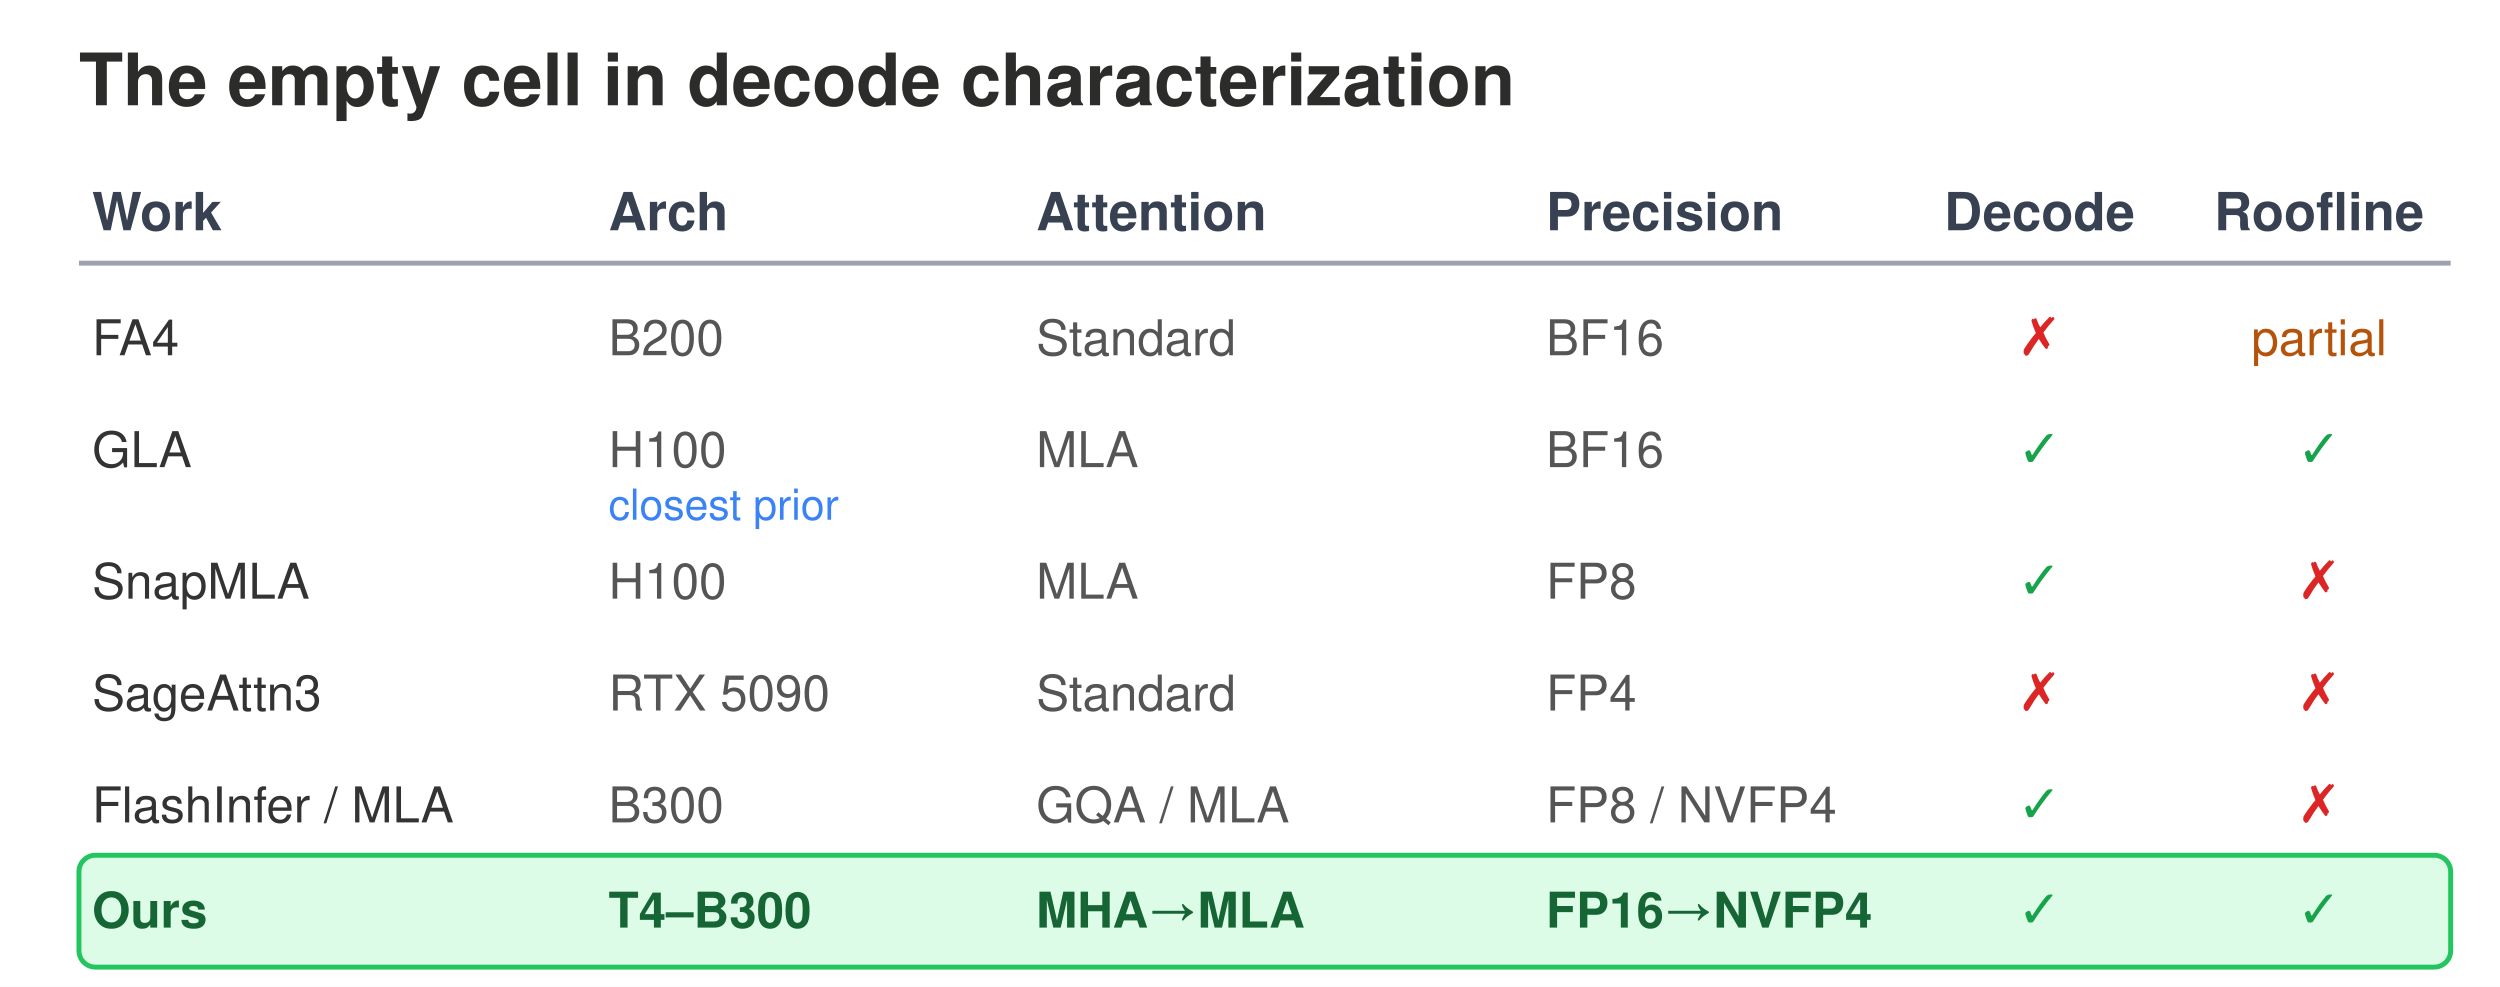
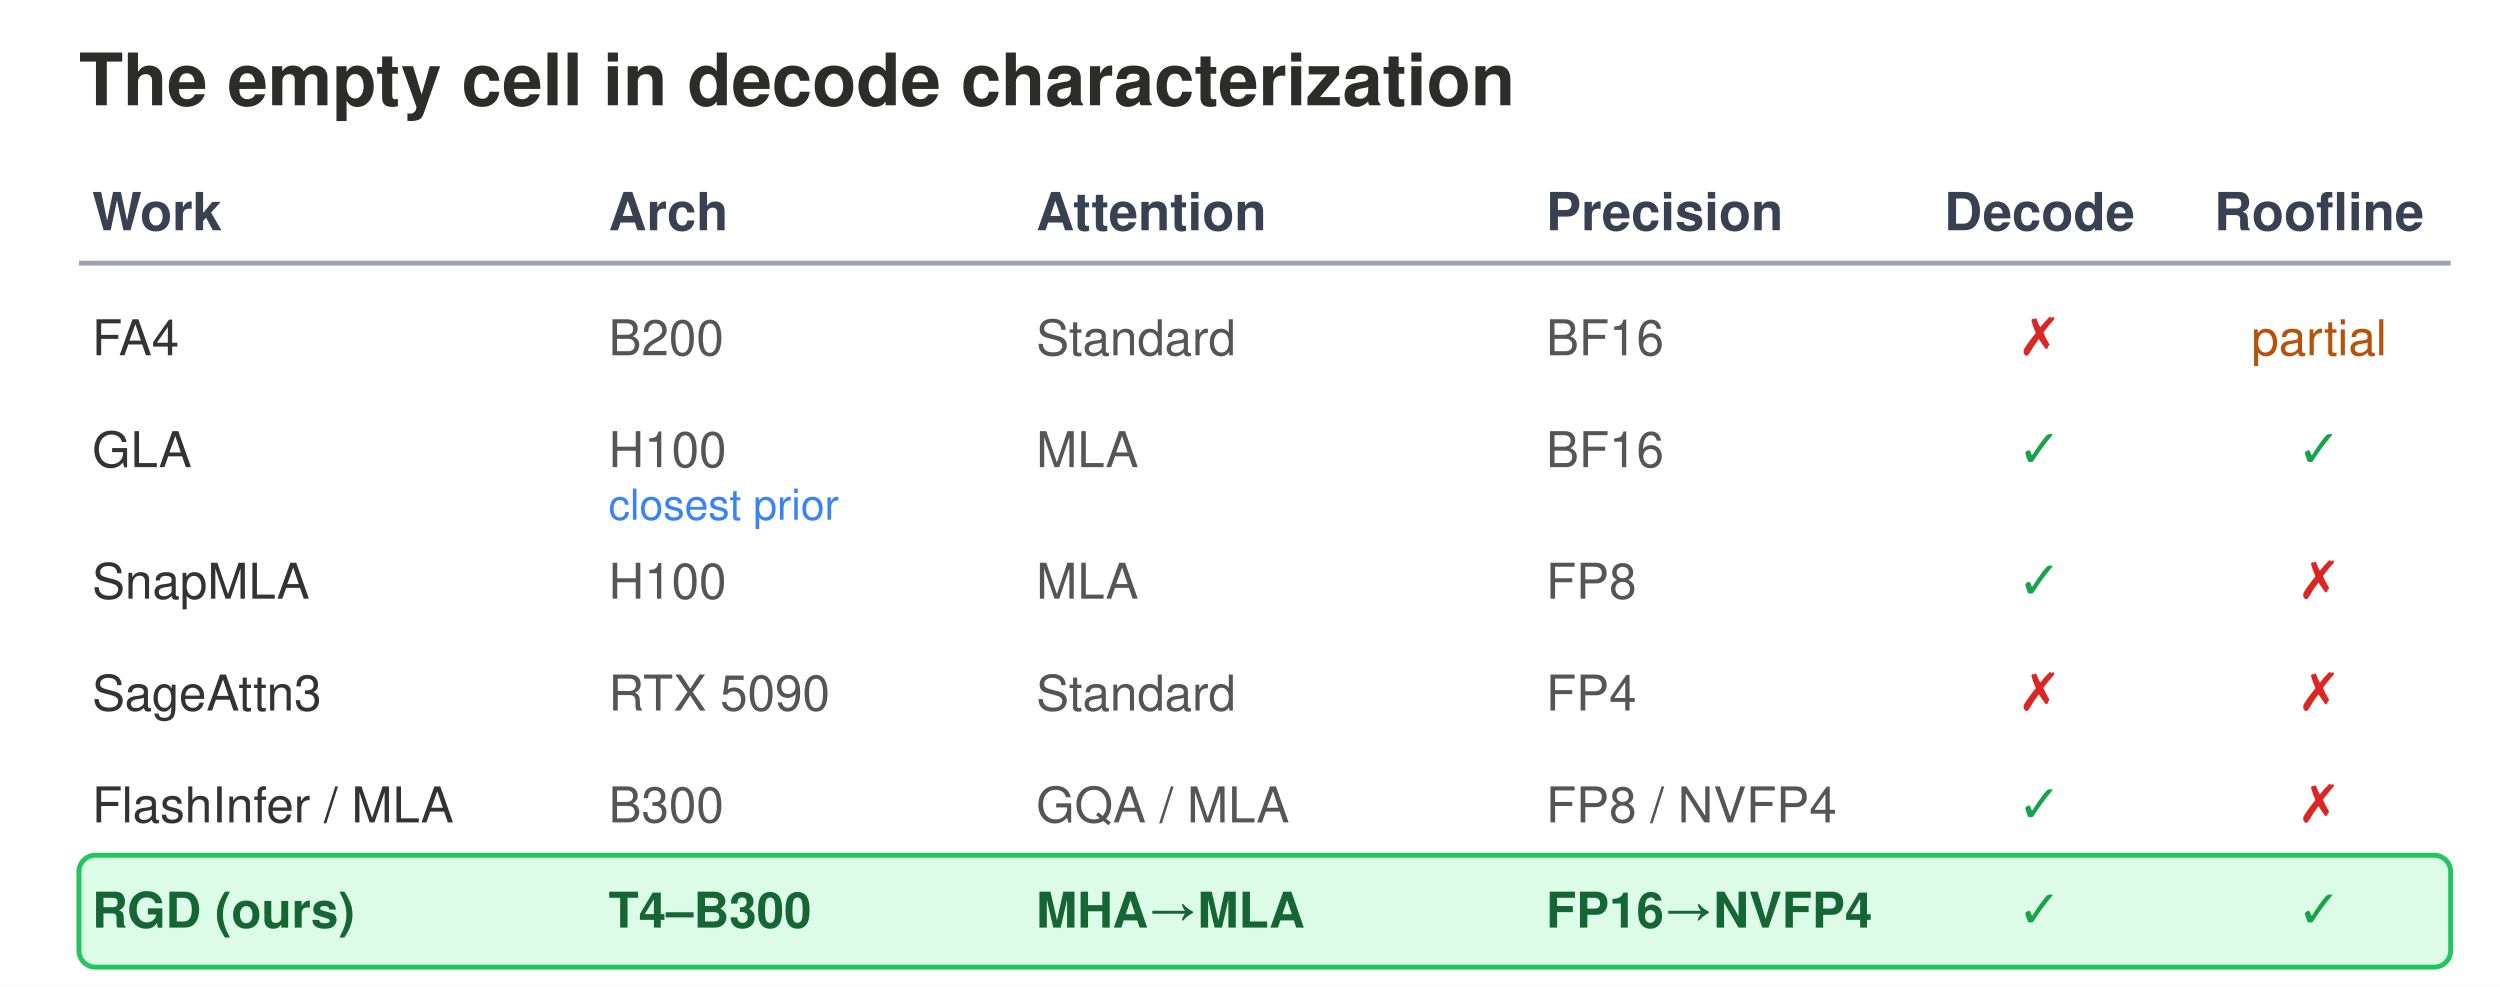
<svg xmlns="http://www.w3.org/2000/svg" width="100%" viewBox="0 0 760 300" role="img" font-family="Helvetica, Arial, sans-serif">
  <rect x="0" y="0" width="760" height="300" fill="#ffffff" />
  <text x="24" y="32" font-size="22" font-weight="700" fill="#2C2C2A">The empty cell in decode characterization</text>
  <text x="28" y="70" font-size="16" font-weight="700" fill="#374151">Work</text>
  <text x="185" y="70" font-size="16" font-weight="700" fill="#374151">Arch</text>
  <text x="315" y="70" font-size="16" font-weight="700" fill="#374151">Attention</text>
  <text x="470" y="70" font-size="16" font-weight="700" fill="#374151">Precision</text>
  <text x="620" y="70" font-size="16" font-weight="700" fill="#374151" text-anchor="middle">Decode</text>
  <text x="705" y="70" font-size="16" font-weight="700" fill="#374151" text-anchor="middle">Roofline</text>
  <line x1="24" y1="80" x2="745" y2="80" stroke="#9CA3AF" stroke-width="1.5" />
  <text x="28" y="108" font-size="15" fill="#333">FA4</text>
  <text x="185" y="108" font-size="15" fill="#555">B200</text>
  <text x="315" y="108" font-size="15" fill="#555">Standard</text>
  <text x="470" y="108" font-size="15" fill="#555">BF16</text>
  <text x="620" y="108" font-size="16" fill="#DC2626" text-anchor="middle">✗</text>
  <text x="705" y="108" font-size="15" fill="#B45309" text-anchor="middle">partial</text>
  <text x="28" y="142" font-size="15" fill="#333">GLA</text>
  <text x="185" y="142" font-size="15" fill="#555">H100</text>
  <text x="315" y="142" font-size="15" fill="#555">MLA</text>
  <text x="470" y="142" font-size="15" fill="#555">BF16</text>
  <text x="620" y="142" font-size="16" fill="#16A34A" text-anchor="middle">✓</text>
  <text x="705" y="142" font-size="16" fill="#16A34A" text-anchor="middle">✓</text>
  <text x="185" y="158" font-size="13" fill="#3B82F6">closest prior</text>
  <text x="28" y="182" font-size="15" fill="#333">SnapMLA</text>
  <text x="185" y="182" font-size="15" fill="#555">H100</text>
  <text x="315" y="182" font-size="15" fill="#555">MLA</text>
  <text x="470" y="182" font-size="15" fill="#555">FP8</text>
  <text x="620" y="182" font-size="16" fill="#16A34A" text-anchor="middle">✓</text>
  <text x="705" y="182" font-size="16" fill="#DC2626" text-anchor="middle">✗</text>
  <text x="28" y="216" font-size="15" fill="#333">SageAttn3</text>
  <text x="185" y="216" font-size="15" fill="#555">RTX 5090</text>
  <text x="315" y="216" font-size="15" fill="#555">Standard</text>
  <text x="470" y="216" font-size="15" fill="#555">FP4</text>
  <text x="620" y="216" font-size="16" fill="#DC2626" text-anchor="middle">✗</text>
  <text x="705" y="216" font-size="16" fill="#DC2626" text-anchor="middle">✗</text>
  <text x="28" y="250" font-size="15" fill="#333">FlashInfer / MLA</text>
  <text x="185" y="250" font-size="15" fill="#555">B300</text>
  <text x="315" y="250" font-size="15" fill="#555">GQA / MLA</text>
  <text x="470" y="250" font-size="15" fill="#555">FP8 / NVFP4</text>
  <text x="620" y="250" font-size="16" fill="#16A34A" text-anchor="middle">✓</text>
  <text x="705" y="250" font-size="16" fill="#DC2626" text-anchor="middle">✗</text>
  <rect x="24" y="260" width="721" height="34" rx="5" fill="#DCFCE7" stroke="#22C55E" stroke-width="1.5" />
-   <text x="28" y="282" font-size="15" font-weight="700" fill="#166534">Ours</text>
+   <text x="28" y="282" font-size="15" font-weight="700" fill="#166534">RGD (ours)</text>
  <text x="185" y="282" font-size="15" font-weight="700" fill="#166534">T4–B300</text>
  <text x="315" y="282" font-size="15" font-weight="700" fill="#166534">MHA→MLA</text>
  <text x="470" y="282" font-size="15" font-weight="700" fill="#166534">FP16→NVFP4</text>
  <text x="620" y="282" font-size="16" fill="#16A34A" text-anchor="middle">✓</text>
  <text x="705" y="282" font-size="16" fill="#16A34A" text-anchor="middle">✓</text>
</svg>
